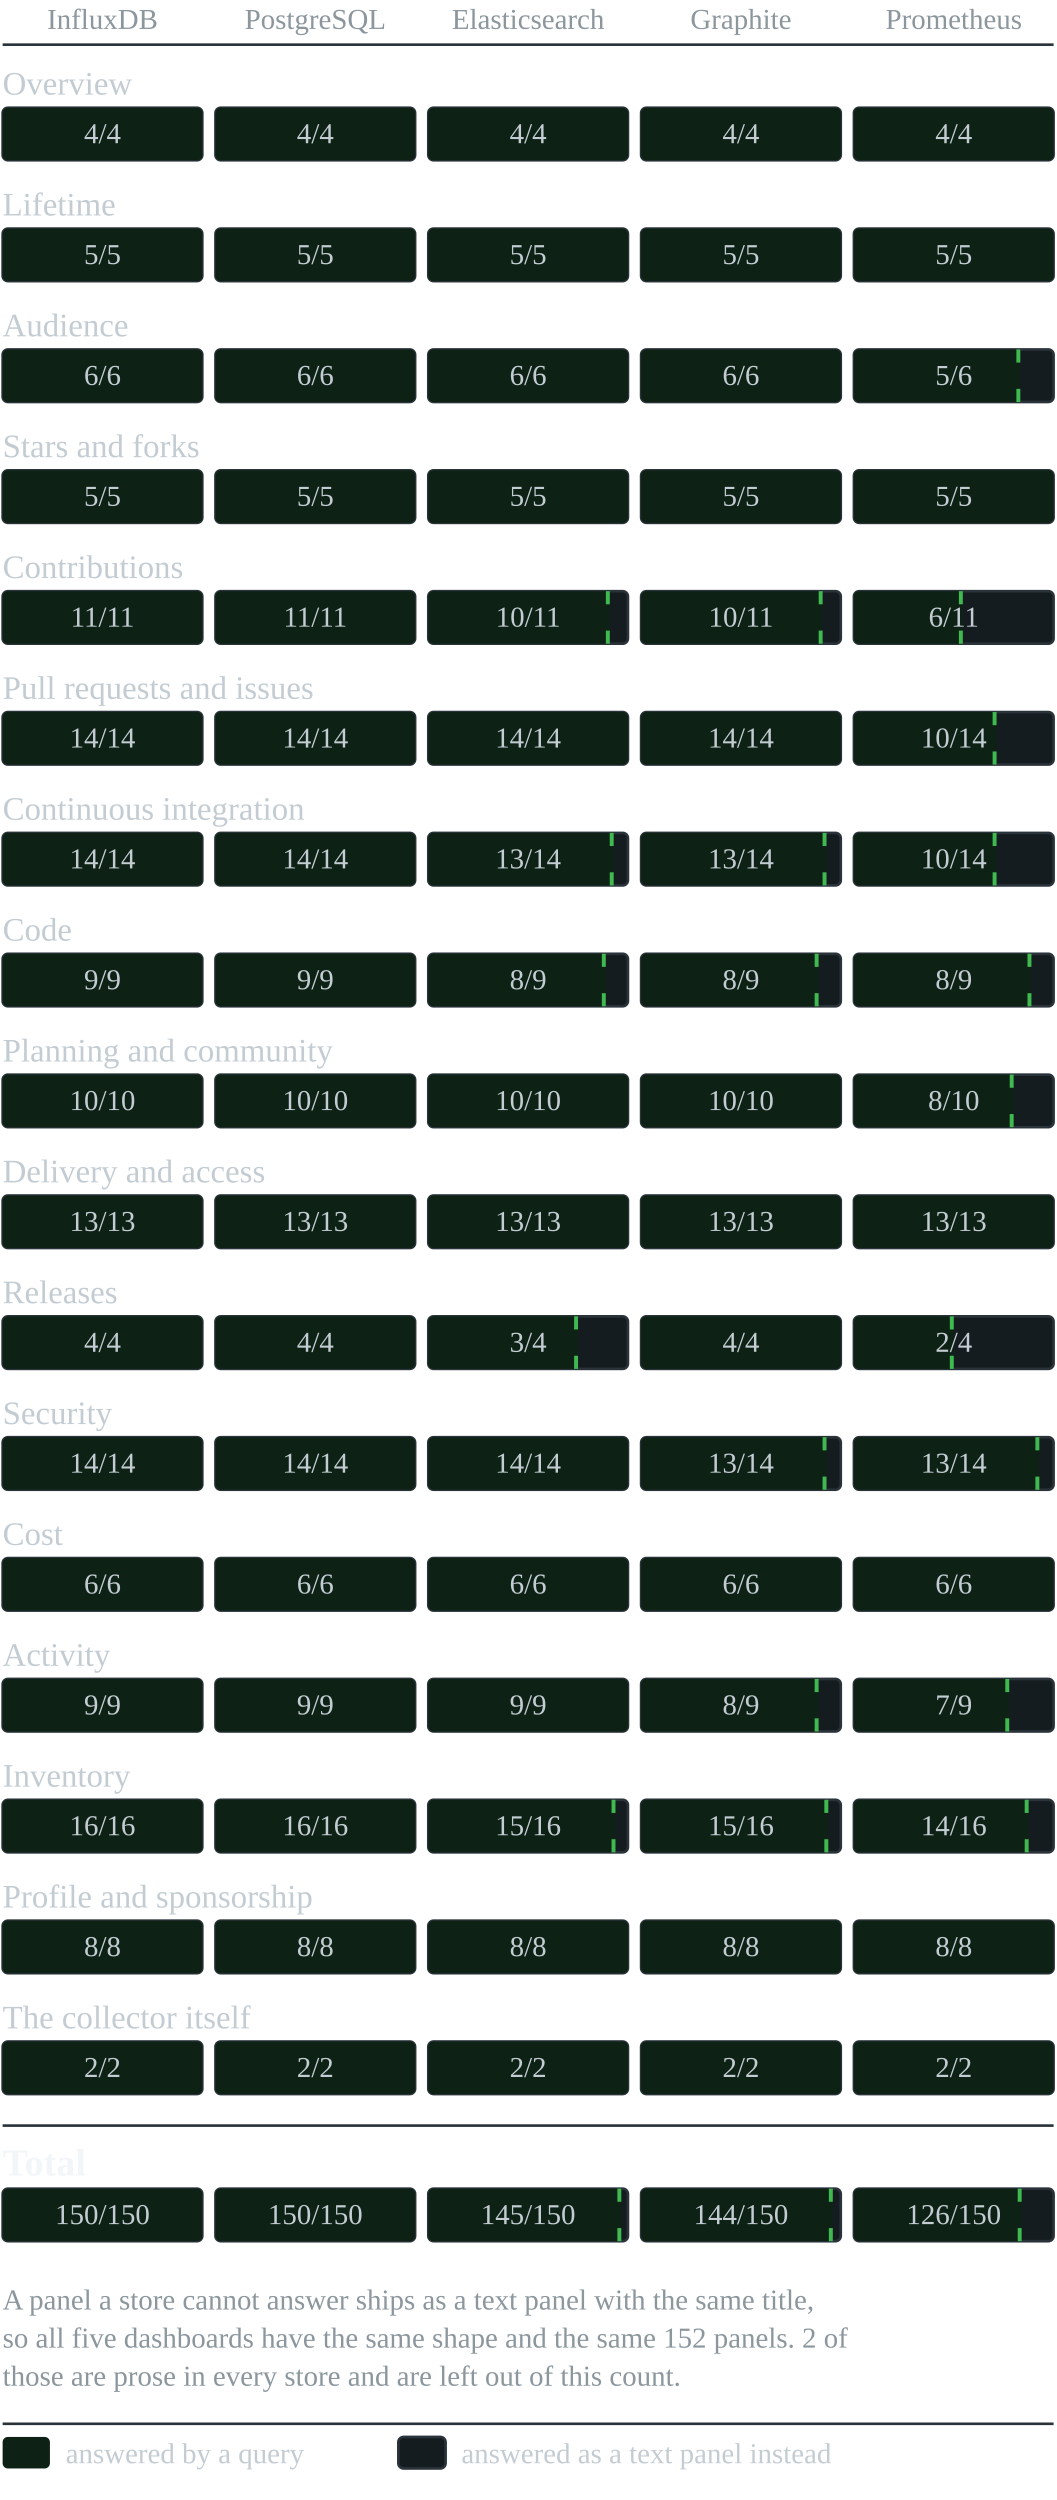
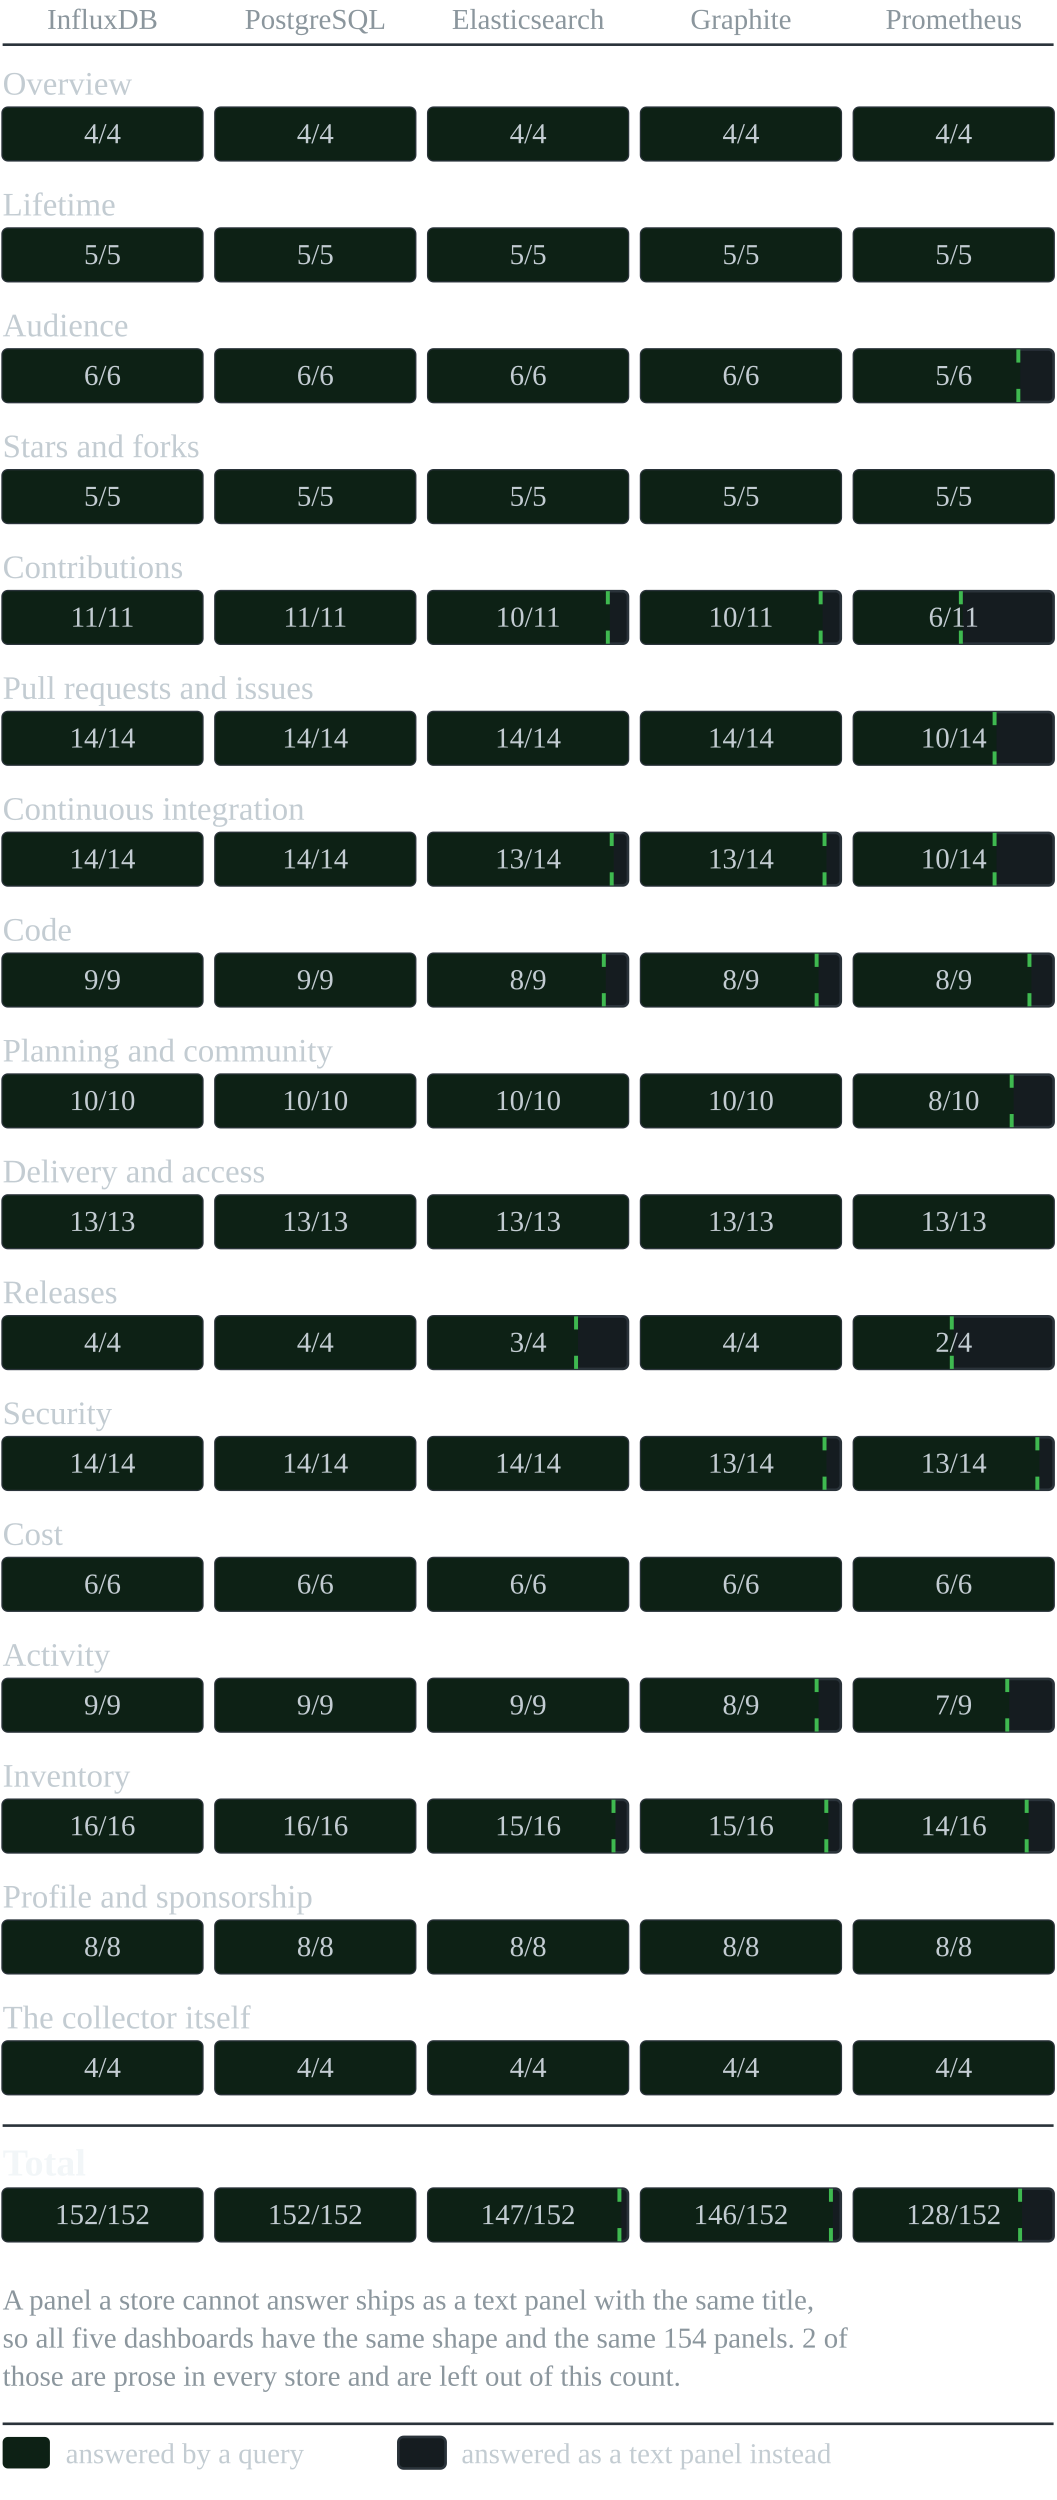
<svg xmlns="http://www.w3.org/2000/svg" class="gf" viewBox="-1 -1 402 951.5" role="img" aria-labelledby="gf-stores-en-narrow-t gf-stores-en-narrow-d">
  <style>.gf{font-family:var(--sl-font,ui-sans-serif,system-ui,sans-serif)}.gf text{fill:var(--rb-body,#c3ccd2);font-size:12.5px}.gf .gf-title{fill:var(--rb-heading,#f2f6f8);font-size:14.5px;font-weight:600}.gf .gf-col{fill:var(--rb-heading,#f2f6f8);font-size:12px;font-weight:600}.gf .gf-muted{fill:var(--rb-muted,#8b969d);font-size:11px}.gf .gf-small{font-size:11px}.gf .gf-count{font-size:26px;font-weight:700}.gf .gf-keep{fill:var(--rb-accent,#3fb950)}.gf .gf-add{fill:var(--rb-status-drop,#e0605c)}.gf .gf-box{fill:var(--rb-surface,#151c20);stroke:var(--rb-border,#2a333a);stroke-width:1}.gf .gf-cell-keep{fill:var(--rb-accent-soft,#0d2115);stroke:var(--rb-accent,#3fb950);stroke-width:1}.gf .gf-cell-add{fill:var(--rb-status-drop-soft,#2b1618);stroke:var(--rb-status-drop,#e0605c);stroke-width:1}.gf .gf-bar{fill:var(--rb-accent-soft,#0d2115)}.gf .gf-edge{fill:var(--rb-accent,#3fb950)}.gf .gf-rule{stroke:var(--rb-border,#2a333a);stroke-width:1}.gf .gf-line{stroke:var(--rb-muted,#8b969d);stroke-width:1;fill:none}.gf .gf-head{fill:var(--rb-muted,#8b969d)}</style>
  <text x="38" y="10" class="gf-small gf-muted" text-anchor="middle">InfluxDB</text>
  <text x="119" y="10" class="gf-small gf-muted" text-anchor="middle">PostgreSQL</text>
  <text x="200" y="10" class="gf-small gf-muted" text-anchor="middle">Elasticsearch</text>
  <text x="281" y="10" class="gf-small gf-muted" text-anchor="middle">Graphite</text>
  <text x="362" y="10" class="gf-small gf-muted" text-anchor="middle">Prometheus</text>
  <line x1="0" y1="16" x2="400" y2="16" class="gf-rule" />
  <text x="0" y="35">Overview</text>
  <rect x="0" y="40" width="76" height="20" rx="2" class="gf-box" />
  <rect x="0" y="40" width="76" height="20" rx="2" class="gf-bar" />
  <text x="38" y="53.5" class="gf-small" text-anchor="middle">4/4</text>
  <rect x="81" y="40" width="76" height="20" rx="2" class="gf-box" />
  <rect x="81" y="40" width="76" height="20" rx="2" class="gf-bar" />
  <text x="119" y="53.5" class="gf-small" text-anchor="middle">4/4</text>
  <rect x="162" y="40" width="76" height="20" rx="2" class="gf-box" />
  <rect x="162" y="40" width="76" height="20" rx="2" class="gf-bar" />
  <text x="200" y="53.5" class="gf-small" text-anchor="middle">4/4</text>
  <rect x="243" y="40" width="76" height="20" rx="2" class="gf-box" />
  <rect x="243" y="40" width="76" height="20" rx="2" class="gf-bar" />
  <text x="281" y="53.5" class="gf-small" text-anchor="middle">4/4</text>
  <rect x="324" y="40" width="76" height="20" rx="2" class="gf-box" />
  <rect x="324" y="40" width="76" height="20" rx="2" class="gf-bar" />
  <text x="362" y="53.5" class="gf-small" text-anchor="middle">4/4</text>
  <text x="0" y="81">Lifetime</text>
  <rect x="0" y="86" width="76" height="20" rx="2" class="gf-box" />
  <rect x="0" y="86" width="76" height="20" rx="2" class="gf-bar" />
  <text x="38" y="99.5" class="gf-small" text-anchor="middle">5/5</text>
  <rect x="81" y="86" width="76" height="20" rx="2" class="gf-box" />
  <rect x="81" y="86" width="76" height="20" rx="2" class="gf-bar" />
  <text x="119" y="99.5" class="gf-small" text-anchor="middle">5/5</text>
  <rect x="162" y="86" width="76" height="20" rx="2" class="gf-box" />
  <rect x="162" y="86" width="76" height="20" rx="2" class="gf-bar" />
  <text x="200" y="99.5" class="gf-small" text-anchor="middle">5/5</text>
  <rect x="243" y="86" width="76" height="20" rx="2" class="gf-box" />
  <rect x="243" y="86" width="76" height="20" rx="2" class="gf-bar" />
  <text x="281" y="99.5" class="gf-small" text-anchor="middle">5/5</text>
  <rect x="324" y="86" width="76" height="20" rx="2" class="gf-box" />
  <rect x="324" y="86" width="76" height="20" rx="2" class="gf-bar" />
  <text x="362" y="99.5" class="gf-small" text-anchor="middle">5/5</text>
  <text x="0" y="127">Audience</text>
  <rect x="0" y="132" width="76" height="20" rx="2" class="gf-box" />
  <rect x="0" y="132" width="76" height="20" rx="2" class="gf-bar" />
  <text x="38" y="145.5" class="gf-small" text-anchor="middle">6/6</text>
  <rect x="81" y="132" width="76" height="20" rx="2" class="gf-box" />
  <rect x="81" y="132" width="76" height="20" rx="2" class="gf-bar" />
  <text x="119" y="145.5" class="gf-small" text-anchor="middle">6/6</text>
  <rect x="162" y="132" width="76" height="20" rx="2" class="gf-box" />
  <rect x="162" y="132" width="76" height="20" rx="2" class="gf-bar" />
  <text x="200" y="145.5" class="gf-small" text-anchor="middle">6/6</text>
  <rect x="243" y="132" width="76" height="20" rx="2" class="gf-box" />
  <rect x="243" y="132" width="76" height="20" rx="2" class="gf-bar" />
  <text x="281" y="145.5" class="gf-small" text-anchor="middle">6/6</text>
  <rect x="324" y="132" width="76" height="20" rx="2" class="gf-box" />
  <rect x="324" y="132" width="63.33" height="20" rx="2" class="gf-bar" />
  <rect x="385.83" y="132" width="1.5" height="5" rx="0" class="gf-edge" />
  <rect x="385.83" y="147" width="1.5" height="5" rx="0" class="gf-edge" />
  <text x="362" y="145.5" class="gf-small" text-anchor="middle">5/6</text>
  <text x="0" y="173">Stars and forks</text>
  <rect x="0" y="178" width="76" height="20" rx="2" class="gf-box" />
  <rect x="0" y="178" width="76" height="20" rx="2" class="gf-bar" />
  <text x="38" y="191.5" class="gf-small" text-anchor="middle">5/5</text>
  <rect x="81" y="178" width="76" height="20" rx="2" class="gf-box" />
  <rect x="81" y="178" width="76" height="20" rx="2" class="gf-bar" />
  <text x="119" y="191.5" class="gf-small" text-anchor="middle">5/5</text>
  <rect x="162" y="178" width="76" height="20" rx="2" class="gf-box" />
  <rect x="162" y="178" width="76" height="20" rx="2" class="gf-bar" />
  <text x="200" y="191.5" class="gf-small" text-anchor="middle">5/5</text>
  <rect x="243" y="178" width="76" height="20" rx="2" class="gf-box" />
  <rect x="243" y="178" width="76" height="20" rx="2" class="gf-bar" />
  <text x="281" y="191.5" class="gf-small" text-anchor="middle">5/5</text>
  <rect x="324" y="178" width="76" height="20" rx="2" class="gf-box" />
  <rect x="324" y="178" width="76" height="20" rx="2" class="gf-bar" />
  <text x="362" y="191.5" class="gf-small" text-anchor="middle">5/5</text>
  <text x="0" y="219">Contributions</text>
  <rect x="0" y="224" width="76" height="20" rx="2" class="gf-box" />
  <rect x="0" y="224" width="76" height="20" rx="2" class="gf-bar" />
  <text x="38" y="237.5" class="gf-small" text-anchor="middle">11/11</text>
  <rect x="81" y="224" width="76" height="20" rx="2" class="gf-box" />
  <rect x="81" y="224" width="76" height="20" rx="2" class="gf-bar" />
  <text x="119" y="237.5" class="gf-small" text-anchor="middle">11/11</text>
  <rect x="162" y="224" width="76" height="20" rx="2" class="gf-box" />
  <rect x="162" y="224" width="69.09" height="20" rx="2" class="gf-bar" />
  <rect x="229.59" y="224" width="1.5" height="5" rx="0" class="gf-edge" />
  <rect x="229.59" y="239" width="1.5" height="5" rx="0" class="gf-edge" />
  <text x="200" y="237.5" class="gf-small" text-anchor="middle">10/11</text>
  <rect x="243" y="224" width="76" height="20" rx="2" class="gf-box" />
  <rect x="243" y="224" width="69.09" height="20" rx="2" class="gf-bar" />
  <rect x="310.59" y="224" width="1.5" height="5" rx="0" class="gf-edge" />
  <rect x="310.59" y="239" width="1.5" height="5" rx="0" class="gf-edge" />
  <text x="281" y="237.5" class="gf-small" text-anchor="middle">10/11</text>
  <rect x="324" y="224" width="76" height="20" rx="2" class="gf-box" />
  <rect x="324" y="224" width="41.45" height="20" rx="2" class="gf-bar" />
  <rect x="363.95" y="224" width="1.5" height="5" rx="0" class="gf-edge" />
  <rect x="363.95" y="239" width="1.5" height="5" rx="0" class="gf-edge" />
  <text x="362" y="237.5" class="gf-small" text-anchor="middle">6/11</text>
  <text x="0" y="265">Pull requests and issues</text>
  <rect x="0" y="270" width="76" height="20" rx="2" class="gf-box" />
  <rect x="0" y="270" width="76" height="20" rx="2" class="gf-bar" />
  <text x="38" y="283.5" class="gf-small" text-anchor="middle">14/14</text>
  <rect x="81" y="270" width="76" height="20" rx="2" class="gf-box" />
  <rect x="81" y="270" width="76" height="20" rx="2" class="gf-bar" />
  <text x="119" y="283.5" class="gf-small" text-anchor="middle">14/14</text>
  <rect x="162" y="270" width="76" height="20" rx="2" class="gf-box" />
  <rect x="162" y="270" width="76" height="20" rx="2" class="gf-bar" />
  <text x="200" y="283.5" class="gf-small" text-anchor="middle">14/14</text>
  <rect x="243" y="270" width="76" height="20" rx="2" class="gf-box" />
  <rect x="243" y="270" width="76" height="20" rx="2" class="gf-bar" />
  <text x="281" y="283.5" class="gf-small" text-anchor="middle">14/14</text>
  <rect x="324" y="270" width="76" height="20" rx="2" class="gf-box" />
  <rect x="324" y="270" width="54.29" height="20" rx="2" class="gf-bar" />
  <rect x="376.79" y="270" width="1.5" height="5" rx="0" class="gf-edge" />
  <rect x="376.79" y="285" width="1.5" height="5" rx="0" class="gf-edge" />
  <text x="362" y="283.5" class="gf-small" text-anchor="middle">10/14</text>
  <text x="0" y="311">Continuous integration</text>
  <rect x="0" y="316" width="76" height="20" rx="2" class="gf-box" />
  <rect x="0" y="316" width="76" height="20" rx="2" class="gf-bar" />
  <text x="38" y="329.5" class="gf-small" text-anchor="middle">14/14</text>
  <rect x="81" y="316" width="76" height="20" rx="2" class="gf-box" />
  <rect x="81" y="316" width="76" height="20" rx="2" class="gf-bar" />
  <text x="119" y="329.5" class="gf-small" text-anchor="middle">14/14</text>
  <rect x="162" y="316" width="76" height="20" rx="2" class="gf-box" />
  <rect x="162" y="316" width="70.57" height="20" rx="2" class="gf-bar" />
  <rect x="231.07" y="316" width="1.5" height="5" rx="0" class="gf-edge" />
  <rect x="231.07" y="331" width="1.5" height="5" rx="0" class="gf-edge" />
  <text x="200" y="329.5" class="gf-small" text-anchor="middle">13/14</text>
  <rect x="243" y="316" width="76" height="20" rx="2" class="gf-box" />
  <rect x="243" y="316" width="70.57" height="20" rx="2" class="gf-bar" />
  <rect x="312.07" y="316" width="1.5" height="5" rx="0" class="gf-edge" />
  <rect x="312.07" y="331" width="1.5" height="5" rx="0" class="gf-edge" />
  <text x="281" y="329.5" class="gf-small" text-anchor="middle">13/14</text>
  <rect x="324" y="316" width="76" height="20" rx="2" class="gf-box" />
  <rect x="324" y="316" width="54.29" height="20" rx="2" class="gf-bar" />
  <rect x="376.79" y="316" width="1.5" height="5" rx="0" class="gf-edge" />
  <rect x="376.79" y="331" width="1.5" height="5" rx="0" class="gf-edge" />
  <text x="362" y="329.5" class="gf-small" text-anchor="middle">10/14</text>
  <text x="0" y="357">Code</text>
  <rect x="0" y="362" width="76" height="20" rx="2" class="gf-box" />
  <rect x="0" y="362" width="76" height="20" rx="2" class="gf-bar" />
  <text x="38" y="375.5" class="gf-small" text-anchor="middle">9/9</text>
  <rect x="81" y="362" width="76" height="20" rx="2" class="gf-box" />
  <rect x="81" y="362" width="76" height="20" rx="2" class="gf-bar" />
  <text x="119" y="375.5" class="gf-small" text-anchor="middle">9/9</text>
  <rect x="162" y="362" width="76" height="20" rx="2" class="gf-box" />
  <rect x="162" y="362" width="67.56" height="20" rx="2" class="gf-bar" />
  <rect x="228.06" y="362" width="1.5" height="5" rx="0" class="gf-edge" />
  <rect x="228.06" y="377" width="1.5" height="5" rx="0" class="gf-edge" />
  <text x="200" y="375.5" class="gf-small" text-anchor="middle">8/9</text>
  <rect x="243" y="362" width="76" height="20" rx="2" class="gf-box" />
  <rect x="243" y="362" width="67.56" height="20" rx="2" class="gf-bar" />
  <rect x="309.06" y="362" width="1.5" height="5" rx="0" class="gf-edge" />
  <rect x="309.06" y="377" width="1.5" height="5" rx="0" class="gf-edge" />
  <text x="281" y="375.5" class="gf-small" text-anchor="middle">8/9</text>
  <rect x="324" y="362" width="76" height="20" rx="2" class="gf-box" />
  <rect x="324" y="362" width="67.56" height="20" rx="2" class="gf-bar" />
  <rect x="390.06" y="362" width="1.5" height="5" rx="0" class="gf-edge" />
  <rect x="390.06" y="377" width="1.5" height="5" rx="0" class="gf-edge" />
  <text x="362" y="375.5" class="gf-small" text-anchor="middle">8/9</text>
  <text x="0" y="403">Planning and community</text>
  <rect x="0" y="408" width="76" height="20" rx="2" class="gf-box" />
  <rect x="0" y="408" width="76" height="20" rx="2" class="gf-bar" />
  <text x="38" y="421.5" class="gf-small" text-anchor="middle">10/10</text>
  <rect x="81" y="408" width="76" height="20" rx="2" class="gf-box" />
  <rect x="81" y="408" width="76" height="20" rx="2" class="gf-bar" />
  <text x="119" y="421.5" class="gf-small" text-anchor="middle">10/10</text>
  <rect x="162" y="408" width="76" height="20" rx="2" class="gf-box" />
  <rect x="162" y="408" width="76" height="20" rx="2" class="gf-bar" />
  <text x="200" y="421.5" class="gf-small" text-anchor="middle">10/10</text>
  <rect x="243" y="408" width="76" height="20" rx="2" class="gf-box" />
  <rect x="243" y="408" width="76" height="20" rx="2" class="gf-bar" />
  <text x="281" y="421.5" class="gf-small" text-anchor="middle">10/10</text>
  <rect x="324" y="408" width="76" height="20" rx="2" class="gf-box" />
  <rect x="324" y="408" width="60.8" height="20" rx="2" class="gf-bar" />
  <rect x="383.3" y="408" width="1.5" height="5" rx="0" class="gf-edge" />
  <rect x="383.3" y="423" width="1.5" height="5" rx="0" class="gf-edge" />
  <text x="362" y="421.5" class="gf-small" text-anchor="middle">8/10</text>
  <text x="0" y="449">Delivery and access</text>
  <rect x="0" y="454" width="76" height="20" rx="2" class="gf-box" />
  <rect x="0" y="454" width="76" height="20" rx="2" class="gf-bar" />
  <text x="38" y="467.5" class="gf-small" text-anchor="middle">13/13</text>
  <rect x="81" y="454" width="76" height="20" rx="2" class="gf-box" />
  <rect x="81" y="454" width="76" height="20" rx="2" class="gf-bar" />
  <text x="119" y="467.5" class="gf-small" text-anchor="middle">13/13</text>
  <rect x="162" y="454" width="76" height="20" rx="2" class="gf-box" />
  <rect x="162" y="454" width="76" height="20" rx="2" class="gf-bar" />
  <text x="200" y="467.5" class="gf-small" text-anchor="middle">13/13</text>
  <rect x="243" y="454" width="76" height="20" rx="2" class="gf-box" />
  <rect x="243" y="454" width="76" height="20" rx="2" class="gf-bar" />
  <text x="281" y="467.5" class="gf-small" text-anchor="middle">13/13</text>
  <rect x="324" y="454" width="76" height="20" rx="2" class="gf-box" />
  <rect x="324" y="454" width="76" height="20" rx="2" class="gf-bar" />
  <text x="362" y="467.5" class="gf-small" text-anchor="middle">13/13</text>
  <text x="0" y="495">Releases</text>
  <rect x="0" y="500" width="76" height="20" rx="2" class="gf-box" />
  <rect x="0" y="500" width="76" height="20" rx="2" class="gf-bar" />
  <text x="38" y="513.5" class="gf-small" text-anchor="middle">4/4</text>
  <rect x="81" y="500" width="76" height="20" rx="2" class="gf-box" />
  <rect x="81" y="500" width="76" height="20" rx="2" class="gf-bar" />
  <text x="119" y="513.5" class="gf-small" text-anchor="middle">4/4</text>
  <rect x="162" y="500" width="76" height="20" rx="2" class="gf-box" />
  <rect x="162" y="500" width="57" height="20" rx="2" class="gf-bar" />
  <rect x="217.5" y="500" width="1.5" height="5" rx="0" class="gf-edge" />
  <rect x="217.5" y="515" width="1.5" height="5" rx="0" class="gf-edge" />
  <text x="200" y="513.5" class="gf-small" text-anchor="middle">3/4</text>
  <rect x="243" y="500" width="76" height="20" rx="2" class="gf-box" />
  <rect x="243" y="500" width="76" height="20" rx="2" class="gf-bar" />
  <text x="281" y="513.5" class="gf-small" text-anchor="middle">4/4</text>
  <rect x="324" y="500" width="76" height="20" rx="2" class="gf-box" />
  <rect x="324" y="500" width="38" height="20" rx="2" class="gf-bar" />
  <rect x="360.5" y="500" width="1.5" height="5" rx="0" class="gf-edge" />
  <rect x="360.5" y="515" width="1.5" height="5" rx="0" class="gf-edge" />
  <text x="362" y="513.5" class="gf-small" text-anchor="middle">2/4</text>
  <text x="0" y="541">Security</text>
  <rect x="0" y="546" width="76" height="20" rx="2" class="gf-box" />
  <rect x="0" y="546" width="76" height="20" rx="2" class="gf-bar" />
  <text x="38" y="559.5" class="gf-small" text-anchor="middle">14/14</text>
  <rect x="81" y="546" width="76" height="20" rx="2" class="gf-box" />
  <rect x="81" y="546" width="76" height="20" rx="2" class="gf-bar" />
  <text x="119" y="559.5" class="gf-small" text-anchor="middle">14/14</text>
  <rect x="162" y="546" width="76" height="20" rx="2" class="gf-box" />
  <rect x="162" y="546" width="76" height="20" rx="2" class="gf-bar" />
  <text x="200" y="559.5" class="gf-small" text-anchor="middle">14/14</text>
  <rect x="243" y="546" width="76" height="20" rx="2" class="gf-box" />
  <rect x="243" y="546" width="70.57" height="20" rx="2" class="gf-bar" />
  <rect x="312.07" y="546" width="1.5" height="5" rx="0" class="gf-edge" />
  <rect x="312.07" y="561" width="1.5" height="5" rx="0" class="gf-edge" />
  <text x="281" y="559.5" class="gf-small" text-anchor="middle">13/14</text>
  <rect x="324" y="546" width="76" height="20" rx="2" class="gf-box" />
  <rect x="324" y="546" width="70.57" height="20" rx="2" class="gf-bar" />
  <rect x="393.07" y="546" width="1.5" height="5" rx="0" class="gf-edge" />
  <rect x="393.07" y="561" width="1.5" height="5" rx="0" class="gf-edge" />
  <text x="362" y="559.5" class="gf-small" text-anchor="middle">13/14</text>
  <text x="0" y="587">Cost</text>
  <rect x="0" y="592" width="76" height="20" rx="2" class="gf-box" />
  <rect x="0" y="592" width="76" height="20" rx="2" class="gf-bar" />
  <text x="38" y="605.5" class="gf-small" text-anchor="middle">6/6</text>
  <rect x="81" y="592" width="76" height="20" rx="2" class="gf-box" />
  <rect x="81" y="592" width="76" height="20" rx="2" class="gf-bar" />
  <text x="119" y="605.5" class="gf-small" text-anchor="middle">6/6</text>
  <rect x="162" y="592" width="76" height="20" rx="2" class="gf-box" />
  <rect x="162" y="592" width="76" height="20" rx="2" class="gf-bar" />
  <text x="200" y="605.5" class="gf-small" text-anchor="middle">6/6</text>
  <rect x="243" y="592" width="76" height="20" rx="2" class="gf-box" />
  <rect x="243" y="592" width="76" height="20" rx="2" class="gf-bar" />
  <text x="281" y="605.5" class="gf-small" text-anchor="middle">6/6</text>
  <rect x="324" y="592" width="76" height="20" rx="2" class="gf-box" />
  <rect x="324" y="592" width="76" height="20" rx="2" class="gf-bar" />
  <text x="362" y="605.5" class="gf-small" text-anchor="middle">6/6</text>
  <text x="0" y="633">Activity</text>
  <rect x="0" y="638" width="76" height="20" rx="2" class="gf-box" />
  <rect x="0" y="638" width="76" height="20" rx="2" class="gf-bar" />
  <text x="38" y="651.5" class="gf-small" text-anchor="middle">9/9</text>
  <rect x="81" y="638" width="76" height="20" rx="2" class="gf-box" />
  <rect x="81" y="638" width="76" height="20" rx="2" class="gf-bar" />
  <text x="119" y="651.5" class="gf-small" text-anchor="middle">9/9</text>
  <rect x="162" y="638" width="76" height="20" rx="2" class="gf-box" />
  <rect x="162" y="638" width="76" height="20" rx="2" class="gf-bar" />
  <text x="200" y="651.5" class="gf-small" text-anchor="middle">9/9</text>
  <rect x="243" y="638" width="76" height="20" rx="2" class="gf-box" />
  <rect x="243" y="638" width="67.56" height="20" rx="2" class="gf-bar" />
  <rect x="309.06" y="638" width="1.5" height="5" rx="0" class="gf-edge" />
  <rect x="309.06" y="653" width="1.5" height="5" rx="0" class="gf-edge" />
  <text x="281" y="651.5" class="gf-small" text-anchor="middle">8/9</text>
  <rect x="324" y="638" width="76" height="20" rx="2" class="gf-box" />
  <rect x="324" y="638" width="59.11" height="20" rx="2" class="gf-bar" />
  <rect x="381.61" y="638" width="1.5" height="5" rx="0" class="gf-edge" />
  <rect x="381.61" y="653" width="1.5" height="5" rx="0" class="gf-edge" />
  <text x="362" y="651.5" class="gf-small" text-anchor="middle">7/9</text>
  <text x="0" y="679">Inventory</text>
  <rect x="0" y="684" width="76" height="20" rx="2" class="gf-box" />
  <rect x="0" y="684" width="76" height="20" rx="2" class="gf-bar" />
  <text x="38" y="697.5" class="gf-small" text-anchor="middle">16/16</text>
  <rect x="81" y="684" width="76" height="20" rx="2" class="gf-box" />
  <rect x="81" y="684" width="76" height="20" rx="2" class="gf-bar" />
  <text x="119" y="697.5" class="gf-small" text-anchor="middle">16/16</text>
  <rect x="162" y="684" width="76" height="20" rx="2" class="gf-box" />
  <rect x="162" y="684" width="71.25" height="20" rx="2" class="gf-bar" />
  <rect x="231.75" y="684" width="1.5" height="5" rx="0" class="gf-edge" />
  <rect x="231.75" y="699" width="1.5" height="5" rx="0" class="gf-edge" />
  <text x="200" y="697.5" class="gf-small" text-anchor="middle">15/16</text>
  <rect x="243" y="684" width="76" height="20" rx="2" class="gf-box" />
  <rect x="243" y="684" width="71.25" height="20" rx="2" class="gf-bar" />
  <rect x="312.75" y="684" width="1.5" height="5" rx="0" class="gf-edge" />
  <rect x="312.75" y="699" width="1.5" height="5" rx="0" class="gf-edge" />
  <text x="281" y="697.5" class="gf-small" text-anchor="middle">15/16</text>
  <rect x="324" y="684" width="76" height="20" rx="2" class="gf-box" />
  <rect x="324" y="684" width="66.5" height="20" rx="2" class="gf-bar" />
  <rect x="389" y="684" width="1.5" height="5" rx="0" class="gf-edge" />
  <rect x="389" y="699" width="1.5" height="5" rx="0" class="gf-edge" />
  <text x="362" y="697.5" class="gf-small" text-anchor="middle">14/16</text>
  <text x="0" y="725">Profile and sponsorship</text>
  <rect x="0" y="730" width="76" height="20" rx="2" class="gf-box" />
  <rect x="0" y="730" width="76" height="20" rx="2" class="gf-bar" />
  <text x="38" y="743.5" class="gf-small" text-anchor="middle">8/8</text>
  <rect x="81" y="730" width="76" height="20" rx="2" class="gf-box" />
  <rect x="81" y="730" width="76" height="20" rx="2" class="gf-bar" />
  <text x="119" y="743.5" class="gf-small" text-anchor="middle">8/8</text>
  <rect x="162" y="730" width="76" height="20" rx="2" class="gf-box" />
  <rect x="162" y="730" width="76" height="20" rx="2" class="gf-bar" />
  <text x="200" y="743.5" class="gf-small" text-anchor="middle">8/8</text>
  <rect x="243" y="730" width="76" height="20" rx="2" class="gf-box" />
  <rect x="243" y="730" width="76" height="20" rx="2" class="gf-bar" />
  <text x="281" y="743.5" class="gf-small" text-anchor="middle">8/8</text>
  <rect x="324" y="730" width="76" height="20" rx="2" class="gf-box" />
  <rect x="324" y="730" width="76" height="20" rx="2" class="gf-bar" />
  <text x="362" y="743.5" class="gf-small" text-anchor="middle">8/8</text>
  <text x="0" y="771">The collector itself</text>
  <rect x="0" y="776" width="76" height="20" rx="2" class="gf-box" />
  <rect x="0" y="776" width="76" height="20" rx="2" class="gf-bar" />
-   <text x="38" y="789.5" class="gf-small" text-anchor="middle">2/2</text>
+   <text x="38" y="789.5" class="gf-small" text-anchor="middle">4/4</text>
  <rect x="81" y="776" width="76" height="20" rx="2" class="gf-box" />
  <rect x="81" y="776" width="76" height="20" rx="2" class="gf-bar" />
-   <text x="119" y="789.5" class="gf-small" text-anchor="middle">2/2</text>
+   <text x="119" y="789.5" class="gf-small" text-anchor="middle">4/4</text>
  <rect x="162" y="776" width="76" height="20" rx="2" class="gf-box" />
  <rect x="162" y="776" width="76" height="20" rx="2" class="gf-bar" />
-   <text x="200" y="789.5" class="gf-small" text-anchor="middle">2/2</text>
+   <text x="200" y="789.5" class="gf-small" text-anchor="middle">4/4</text>
  <rect x="243" y="776" width="76" height="20" rx="2" class="gf-box" />
  <rect x="243" y="776" width="76" height="20" rx="2" class="gf-bar" />
-   <text x="281" y="789.5" class="gf-small" text-anchor="middle">2/2</text>
+   <text x="281" y="789.5" class="gf-small" text-anchor="middle">4/4</text>
  <rect x="324" y="776" width="76" height="20" rx="2" class="gf-box" />
  <rect x="324" y="776" width="76" height="20" rx="2" class="gf-bar" />
-   <text x="362" y="789.5" class="gf-small" text-anchor="middle">2/2</text>
+   <text x="362" y="789.5" class="gf-small" text-anchor="middle">4/4</text>
  <line x1="0" y1="808" x2="400" y2="808" class="gf-rule" />
  <text x="0" y="827" class="gf-title">Total</text>
  <rect x="0" y="832" width="76" height="20" rx="2" class="gf-box" />
  <rect x="0" y="832" width="76" height="20" rx="2" class="gf-bar" />
-   <text x="38" y="845.5" class="gf-small" text-anchor="middle">150/150</text>
+   <text x="38" y="845.5" class="gf-small" text-anchor="middle">152/152</text>
  <rect x="81" y="832" width="76" height="20" rx="2" class="gf-box" />
  <rect x="81" y="832" width="76" height="20" rx="2" class="gf-bar" />
-   <text x="119" y="845.5" class="gf-small" text-anchor="middle">150/150</text>
+   <text x="119" y="845.5" class="gf-small" text-anchor="middle">152/152</text>
  <rect x="162" y="832" width="76" height="20" rx="2" class="gf-box" />
-   <rect x="162" y="832" width="73.47" height="20" rx="2" class="gf-bar" />
-   <rect x="233.97" y="832" width="1.5" height="5" rx="0" class="gf-edge" />
-   <rect x="233.97" y="847" width="1.5" height="5" rx="0" class="gf-edge" />
-   <text x="200" y="845.5" class="gf-small" text-anchor="middle">145/150</text>
+   <rect x="162" y="832" width="73.5" height="20" rx="2" class="gf-bar" />
+   <rect x="234" y="832" width="1.5" height="5" rx="0" class="gf-edge" />
+   <rect x="234" y="847" width="1.5" height="5" rx="0" class="gf-edge" />
+   <text x="200" y="845.5" class="gf-small" text-anchor="middle">147/152</text>
  <rect x="243" y="832" width="76" height="20" rx="2" class="gf-box" />
-   <rect x="243" y="832" width="72.96" height="20" rx="2" class="gf-bar" />
-   <rect x="314.46" y="832" width="1.5" height="5" rx="0" class="gf-edge" />
-   <rect x="314.46" y="847" width="1.5" height="5" rx="0" class="gf-edge" />
-   <text x="281" y="845.5" class="gf-small" text-anchor="middle">144/150</text>
+   <rect x="243" y="832" width="73" height="20" rx="2" class="gf-bar" />
+   <rect x="314.5" y="832" width="1.5" height="5" rx="0" class="gf-edge" />
+   <rect x="314.5" y="847" width="1.5" height="5" rx="0" class="gf-edge" />
+   <text x="281" y="845.5" class="gf-small" text-anchor="middle">146/152</text>
  <rect x="324" y="832" width="76" height="20" rx="2" class="gf-box" />
-   <rect x="324" y="832" width="63.84" height="20" rx="2" class="gf-bar" />
-   <rect x="386.34" y="832" width="1.5" height="5" rx="0" class="gf-edge" />
-   <rect x="386.34" y="847" width="1.5" height="5" rx="0" class="gf-edge" />
-   <text x="362" y="845.5" class="gf-small" text-anchor="middle">126/150</text>
+   <rect x="324" y="832" width="64" height="20" rx="2" class="gf-bar" />
+   <rect x="386.5" y="832" width="1.5" height="5" rx="0" class="gf-edge" />
+   <rect x="386.5" y="847" width="1.5" height="5" rx="0" class="gf-edge" />
+   <text x="362" y="845.5" class="gf-small" text-anchor="middle">128/152</text>
  <text x="0" y="878" class="gf-muted">A panel a store cannot answer ships as a text panel with the same title,</text>
-   <text x="0" y="892.5" class="gf-muted">so all five dashboards have the same shape and the same 152 panels. 2 of</text>
+   <text x="0" y="892.5" class="gf-muted">so all five dashboards have the same shape and the same 154 panels. 2 of</text>
  <text x="0" y="907" class="gf-muted">those are prose in every store and are left out of this count.</text>
  <line x1="0" y1="921.5" x2="400" y2="921.5" class="gf-rule" />
  <rect x="0" y="926.5" width="18" height="12" rx="2" class="gf-bar" />
  <text x="24" y="936.5" class="gf-small">answered by a query</text>
  <rect x="150.6" y="926.5" width="18" height="12" rx="2" class="gf-box" />
  <text x="174.6" y="936.5" class="gf-small">answered as a text panel instead</text>
</svg>
